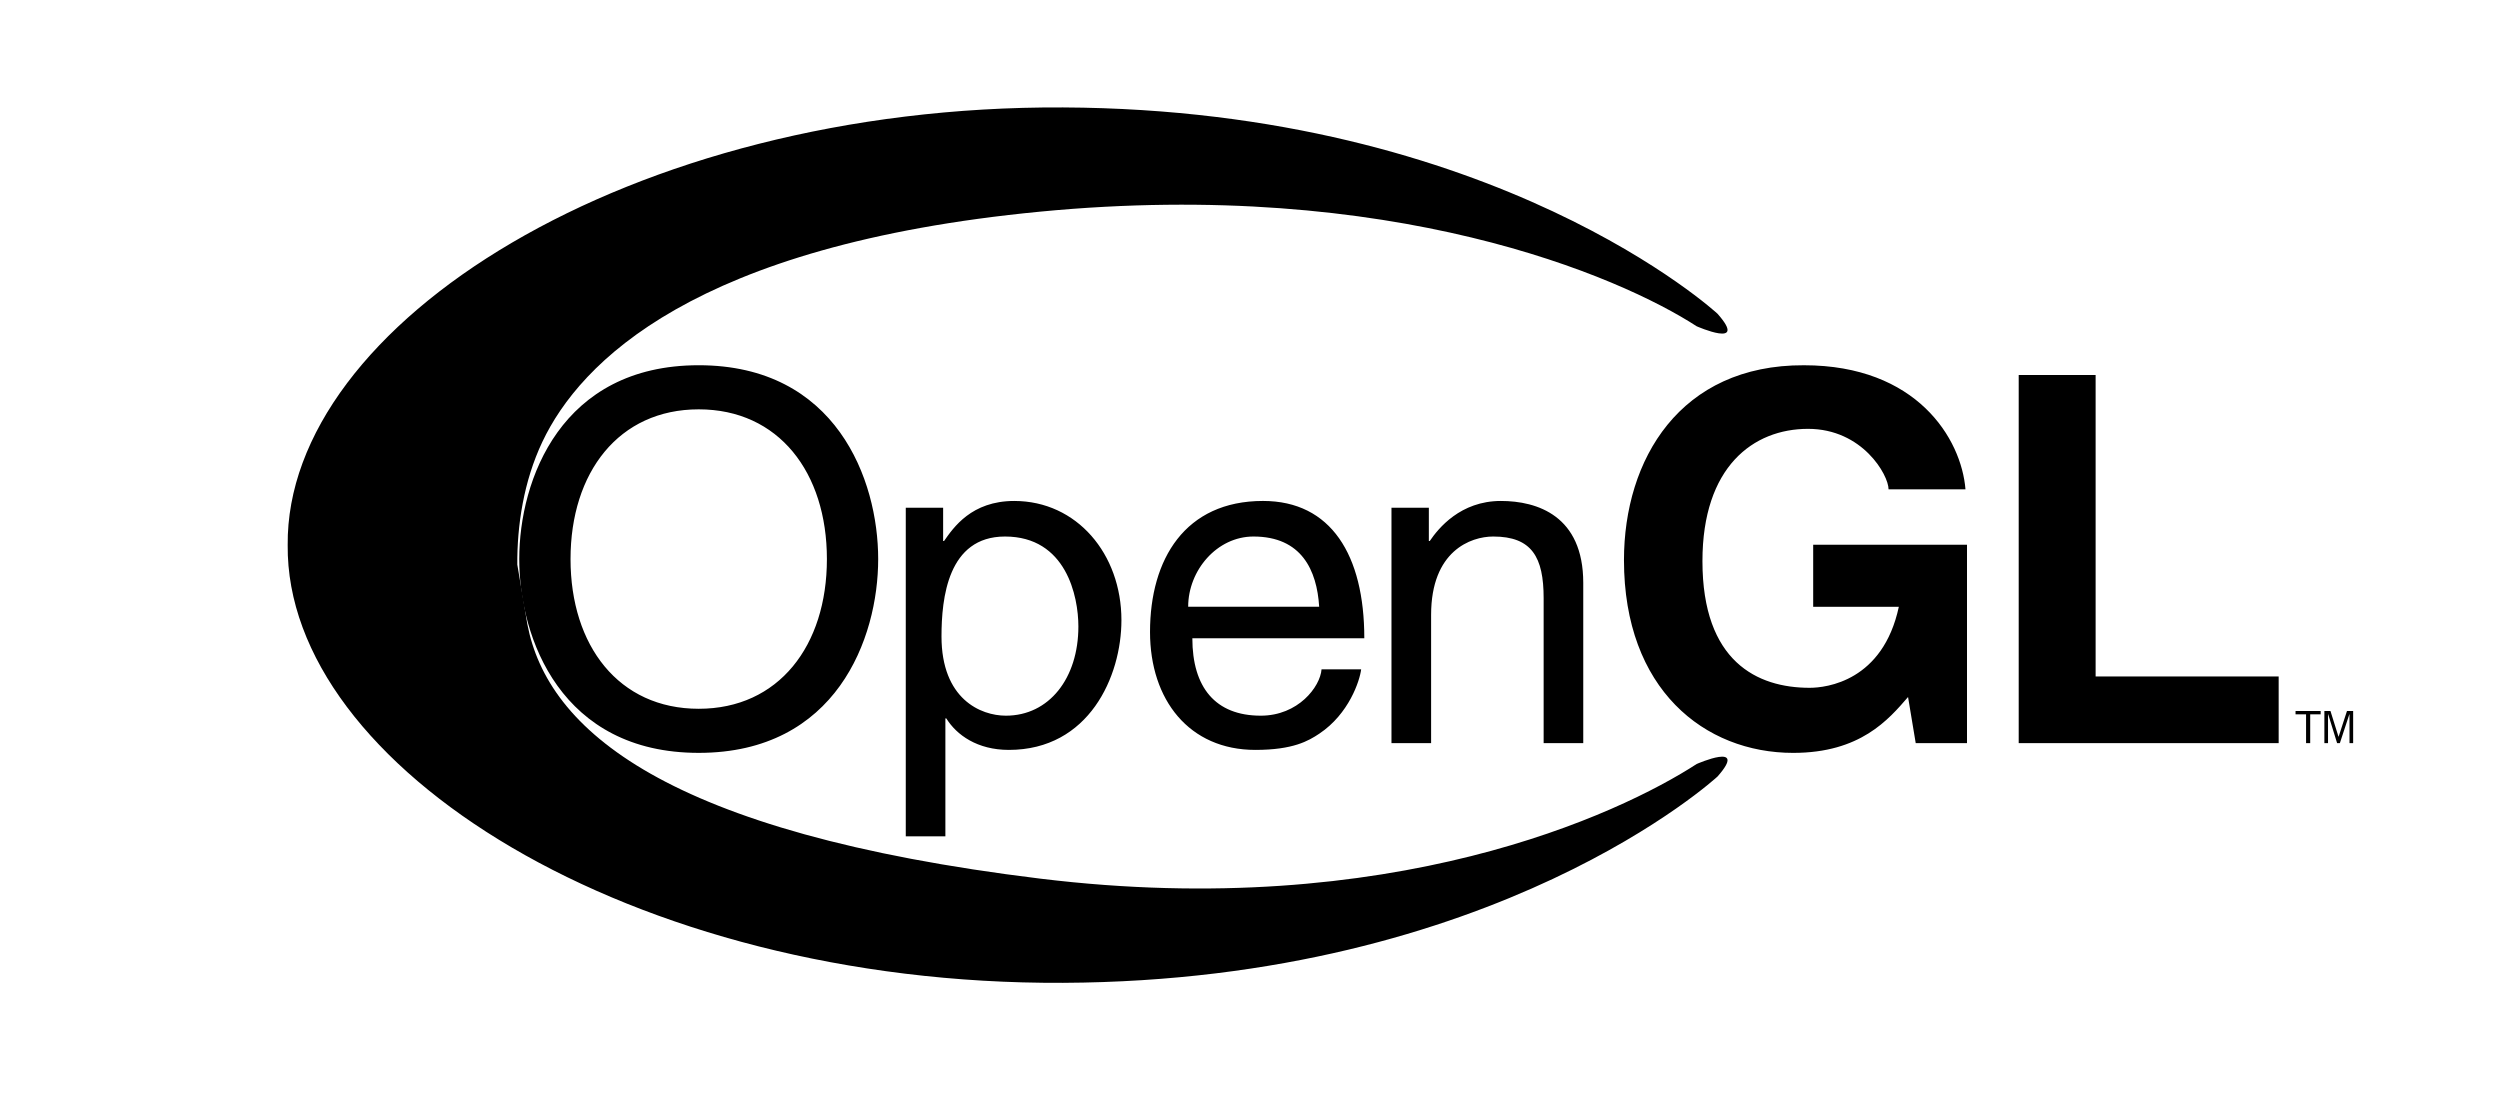
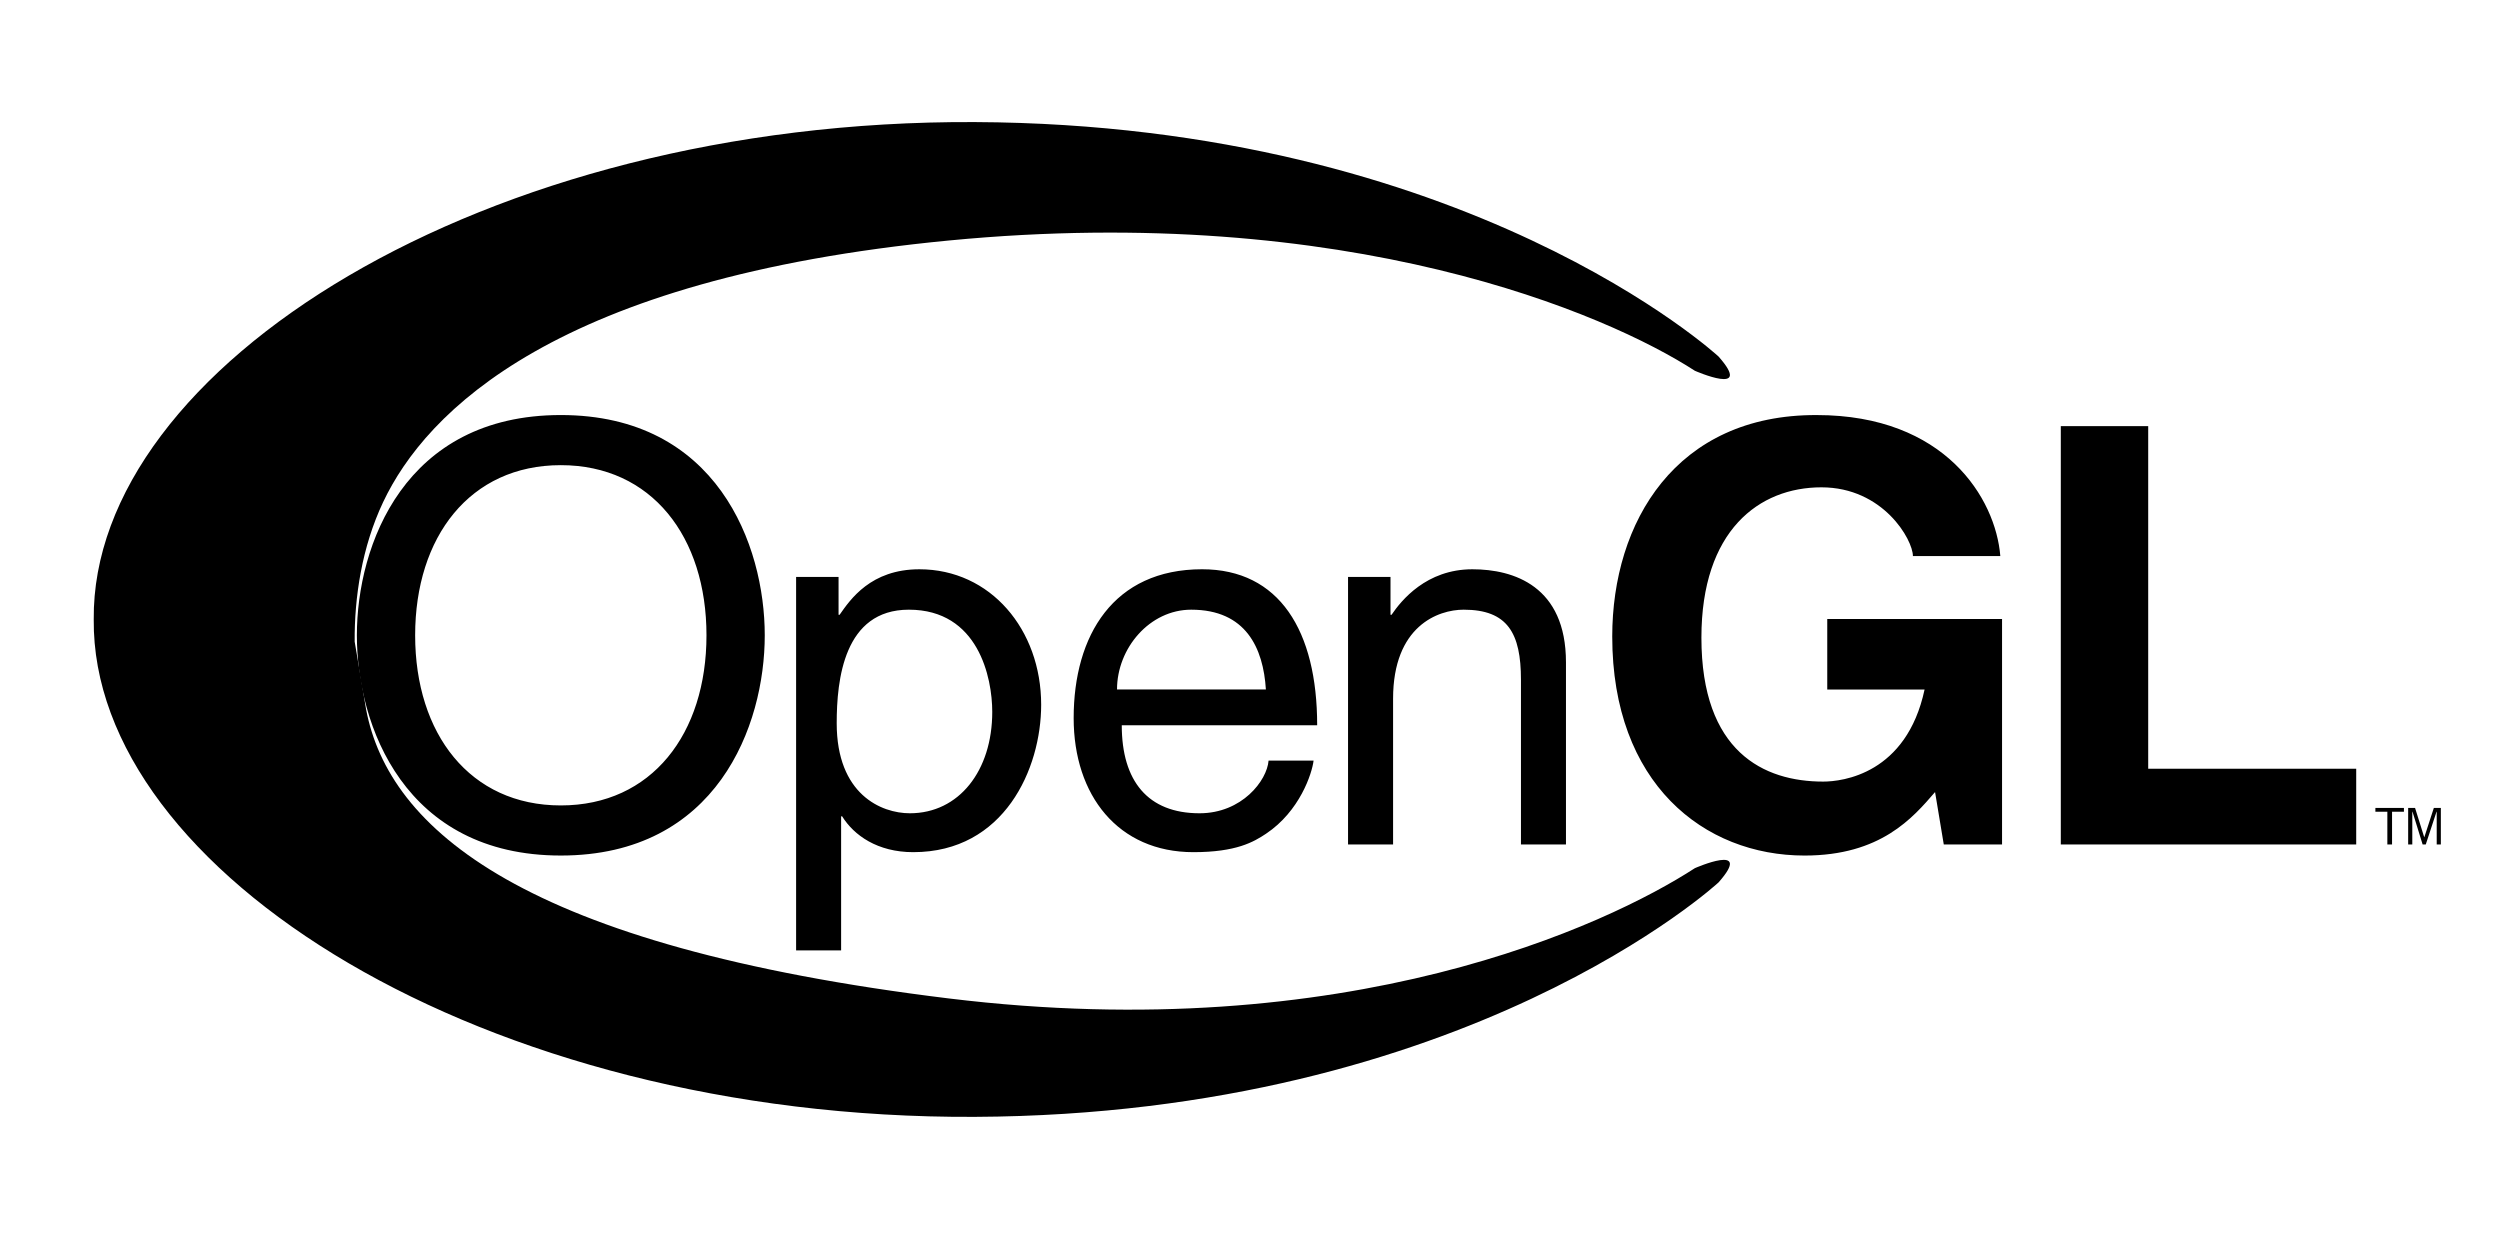
- <svg xmlns="http://www.w3.org/2000/svg" width="1250" height="552" viewBox="0 0 100 100">
+ <svg xmlns="http://www.w3.org/2000/svg" width="1100" height="552" viewBox="0 0 100 100">
  <g>
-     <path transform="translate(-40,-47)" d="M40.065 115.195c-12.447 0-16.256-10.355-16.256-17.555 0-7.2 3.809-17.557 16.256-17.557S56.321 90.44 56.321 97.64c0 7.2-3.809 17.555-16.256 17.555zm0-31.117c-7.245 0-11.611 5.713-11.611 13.562 0 7.85 4.366 13.561 11.611 13.561s11.611-5.711 11.611-13.561c0-7.848-4.366-13.562-11.611-13.562zm18.755 8.91h3.384v3.018h.082c.856-1.223 2.487-3.629 6.36-3.629 5.668 0 9.708 4.803 9.708 10.797 0 5.098-2.938 11.752-10.197 11.752-2.854 0-4.73-1.346-5.667-2.855h-.082v10.684H58.82V92.988zm9.068 18.838c3.915 0 6.567-3.391 6.567-8.08 0-2.732-1.104-8.148-6.649-8.148-5.179 0-5.75 5.585-5.75 9.052.001 5.668 3.548 7.176 5.832 7.176zm32.18-4.199c-.121 1.02-1.1 4.037-3.792 5.83-.979.652-2.365 1.469-5.79 1.469-5.994 0-9.542-4.525-9.542-10.684 0-6.605 3.181-11.866 10.235-11.866 6.158 0 9.175 4.893 9.175 12.436H84.778c0 4.445 2.08 7.014 6.198 7.014 3.385 0 5.382-2.609 5.505-4.199h3.587zm-3.802-5.668c-.204-3.303-1.59-6.361-5.953-6.361-3.303 0-5.913 3.058-5.913 6.361h11.866zm23.92 12.355h-3.588v-13.131c0-3.709-1.061-5.585-4.566-5.585-2.039 0-5.627 1.304-5.627 7.095v11.621h-3.59V92.988h3.385v3.018h.082c.775-1.142 2.773-3.629 6.441-3.629 3.305 0 7.463 1.346 7.463 7.42v14.517zM141.012 96.34h13.934v17.975h-4.645l-.695-4.18c-1.766 2.043-4.32 5.061-10.404 5.061-8.035 0-15.328-5.758-15.328-17.463 0-9.102 5.064-17.695 16.303-17.648 10.219 0 14.26 6.642 14.631 11.24h-6.967c0-1.3-2.369-5.48-7.293-5.48-4.969 0-9.566 3.437-9.566 11.983 0 9.104 4.969 11.473 9.707 11.473 1.531 0 6.641-.605 8.082-7.34h-7.758V96.34h-.001z" />
-     <path transform="translate(-40,-47)" d="M2.834 96.378c-.188 20.013 30.963 39.837 70.233 39.647 39.27-.188 59.284-18.691 59.284-18.691 2.832-3.209-1.889-1.133-1.889-1.133-6.986 4.531-27.693 14.268-59.471 10.385-33.984-4.154-44.633-13.518-46.445-23.033l-.913-5.406c-.026-3.532.573-7.545 2.273-11.133 3.398-7.174 13.744-17.823 45.085-20.843 31.866-3.072 52.485 5.853 59.471 10.384 0 0 4.721 2.077 1.889-1.133 0 0-20.014-18.502-59.284-18.691-39.269-.189-70.421 19.634-70.233 39.647zM166.596 108.275h16.58v6.039h-23.547V80.967h6.967v27.308zM186.98 111.4v.301h-.947v2.613h-.375v-2.613h-.953v-.301h2.275zm.887 0l.727 2.326h.014l.756-2.326h.559v2.914h-.33v-2.613h-.016l-.857 2.613h-.25l-.807-2.613h-.016v2.613h-.33V111.4h.55z" />
+     <path transform="translate(-45,-47)" d="M40.065 115.195c-12.447 0-16.256-10.355-16.256-17.555 0-7.2 3.809-17.557 16.256-17.557S56.321 90.44 56.321 97.64c0 7.2-3.809 17.555-16.256 17.555zm0-31.117c-7.245 0-11.611 5.713-11.611 13.562 0 7.85 4.366 13.561 11.611 13.561s11.611-5.711 11.611-13.561c0-7.848-4.366-13.562-11.611-13.562zm18.755 8.91h3.384v3.018h.082c.856-1.223 2.487-3.629 6.36-3.629 5.668 0 9.708 4.803 9.708 10.797 0 5.098-2.938 11.752-10.197 11.752-2.854 0-4.73-1.346-5.667-2.855h-.082v10.684H58.82V92.988zm9.068 18.838c3.915 0 6.567-3.391 6.567-8.08 0-2.732-1.104-8.148-6.649-8.148-5.179 0-5.75 5.585-5.75 9.052.001 5.668 3.548 7.176 5.832 7.176zm32.18-4.199c-.121 1.02-1.1 4.037-3.792 5.83-.979.652-2.365 1.469-5.79 1.469-5.994 0-9.542-4.525-9.542-10.684 0-6.605 3.181-11.866 10.235-11.866 6.158 0 9.175 4.893 9.175 12.436H84.778c0 4.445 2.08 7.014 6.198 7.014 3.385 0 5.382-2.609 5.505-4.199h3.587zm-3.802-5.668c-.204-3.303-1.59-6.361-5.953-6.361-3.303 0-5.913 3.058-5.913 6.361h11.866zm23.92 12.355h-3.588v-13.131c0-3.709-1.061-5.585-4.566-5.585-2.039 0-5.627 1.304-5.627 7.095v11.621h-3.59V92.988h3.385v3.018h.082c.775-1.142 2.773-3.629 6.441-3.629 3.305 0 7.463 1.346 7.463 7.42v14.517zM141.012 96.34h13.934v17.975h-4.645l-.695-4.18c-1.766 2.043-4.32 5.061-10.404 5.061-8.035 0-15.328-5.758-15.328-17.463 0-9.102 5.064-17.695 16.303-17.648 10.219 0 14.26 6.642 14.631 11.24h-6.967c0-1.3-2.369-5.48-7.293-5.48-4.969 0-9.566 3.437-9.566 11.983 0 9.104 4.969 11.473 9.707 11.473 1.531 0 6.641-.605 8.082-7.34h-7.758V96.34h-.001z" />
+     <path transform="translate(-45,-47)" d="M2.834 96.378c-.188 20.013 30.963 39.837 70.233 39.647 39.27-.188 59.284-18.691 59.284-18.691 2.832-3.209-1.889-1.133-1.889-1.133-6.986 4.531-27.693 14.268-59.471 10.385-33.984-4.154-44.633-13.518-46.445-23.033l-.913-5.406c-.026-3.532.573-7.545 2.273-11.133 3.398-7.174 13.744-17.823 45.085-20.843 31.866-3.072 52.485 5.853 59.471 10.384 0 0 4.721 2.077 1.889-1.133 0 0-20.014-18.502-59.284-18.691-39.269-.189-70.421 19.634-70.233 39.647zM166.596 108.275h16.58v6.039h-23.547V80.967h6.967v27.308zM186.98 111.4v.301h-.947v2.613h-.375v-2.613h-.953v-.301h2.275zm.887 0l.727 2.326h.014l.756-2.326h.559v2.914h-.33v-2.613h-.016l-.857 2.613h-.25l-.807-2.613h-.016v2.613h-.33V111.4h.55z" />
  </g>
</svg>
